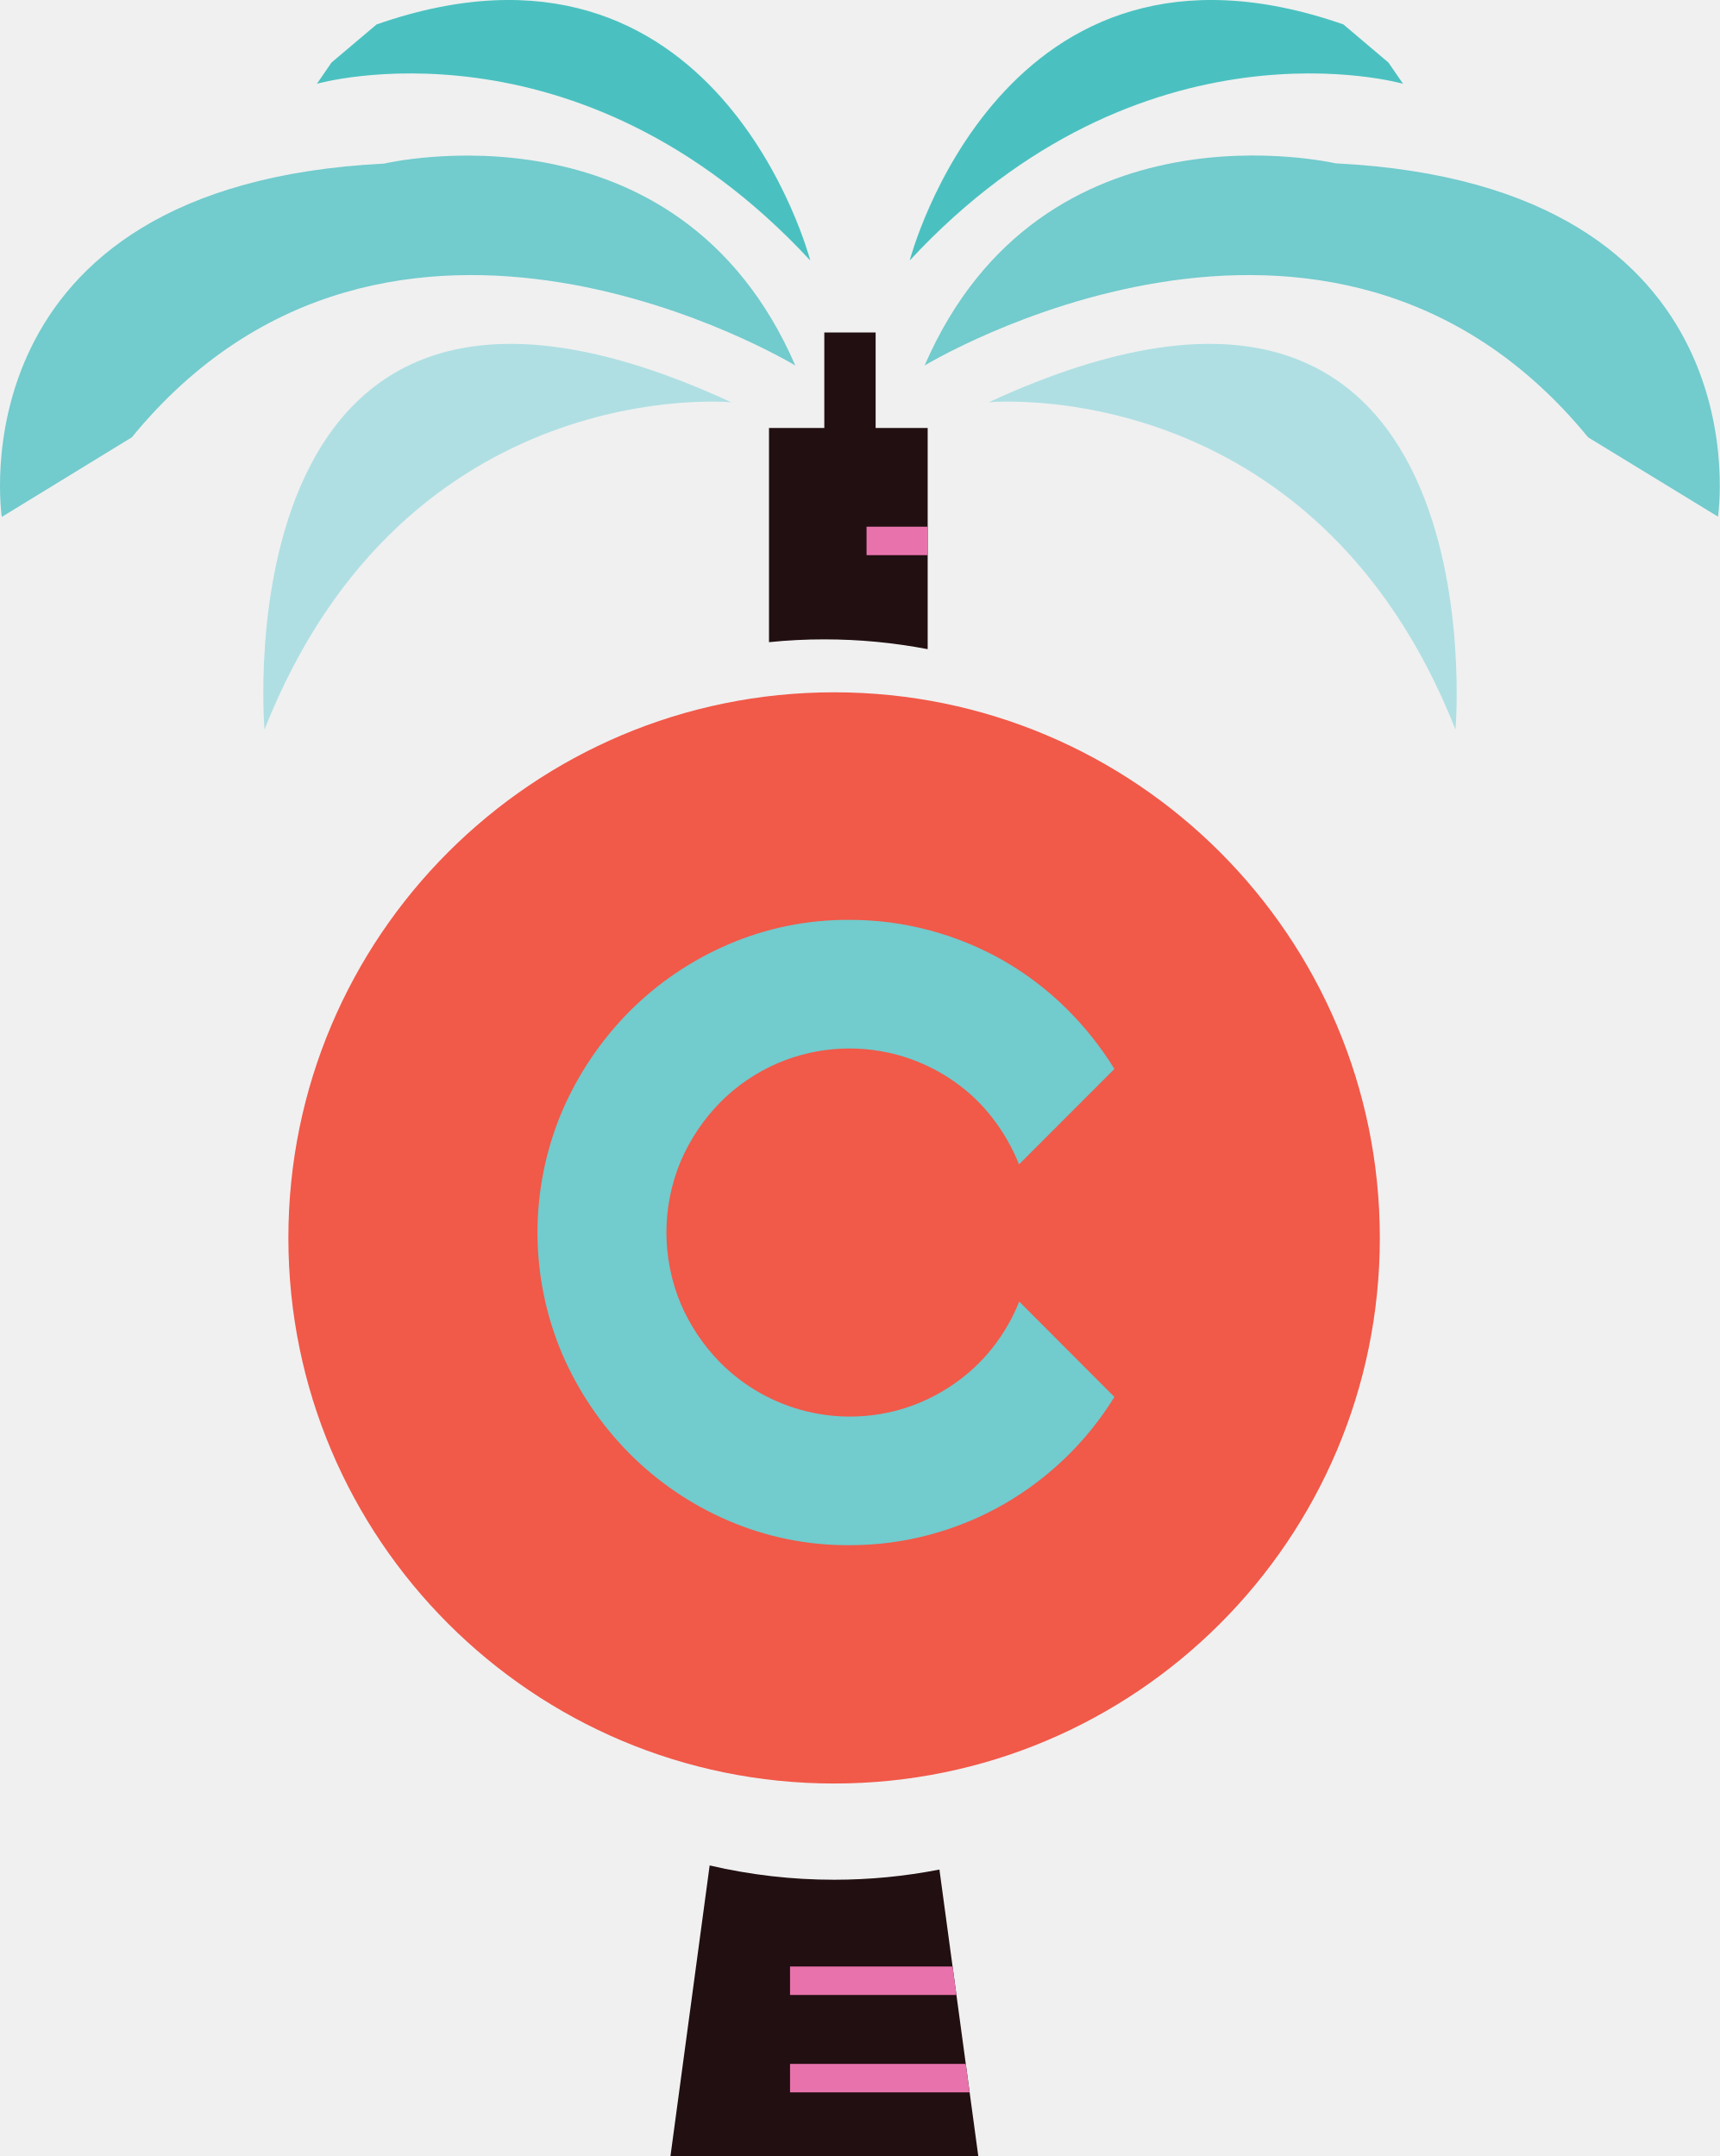
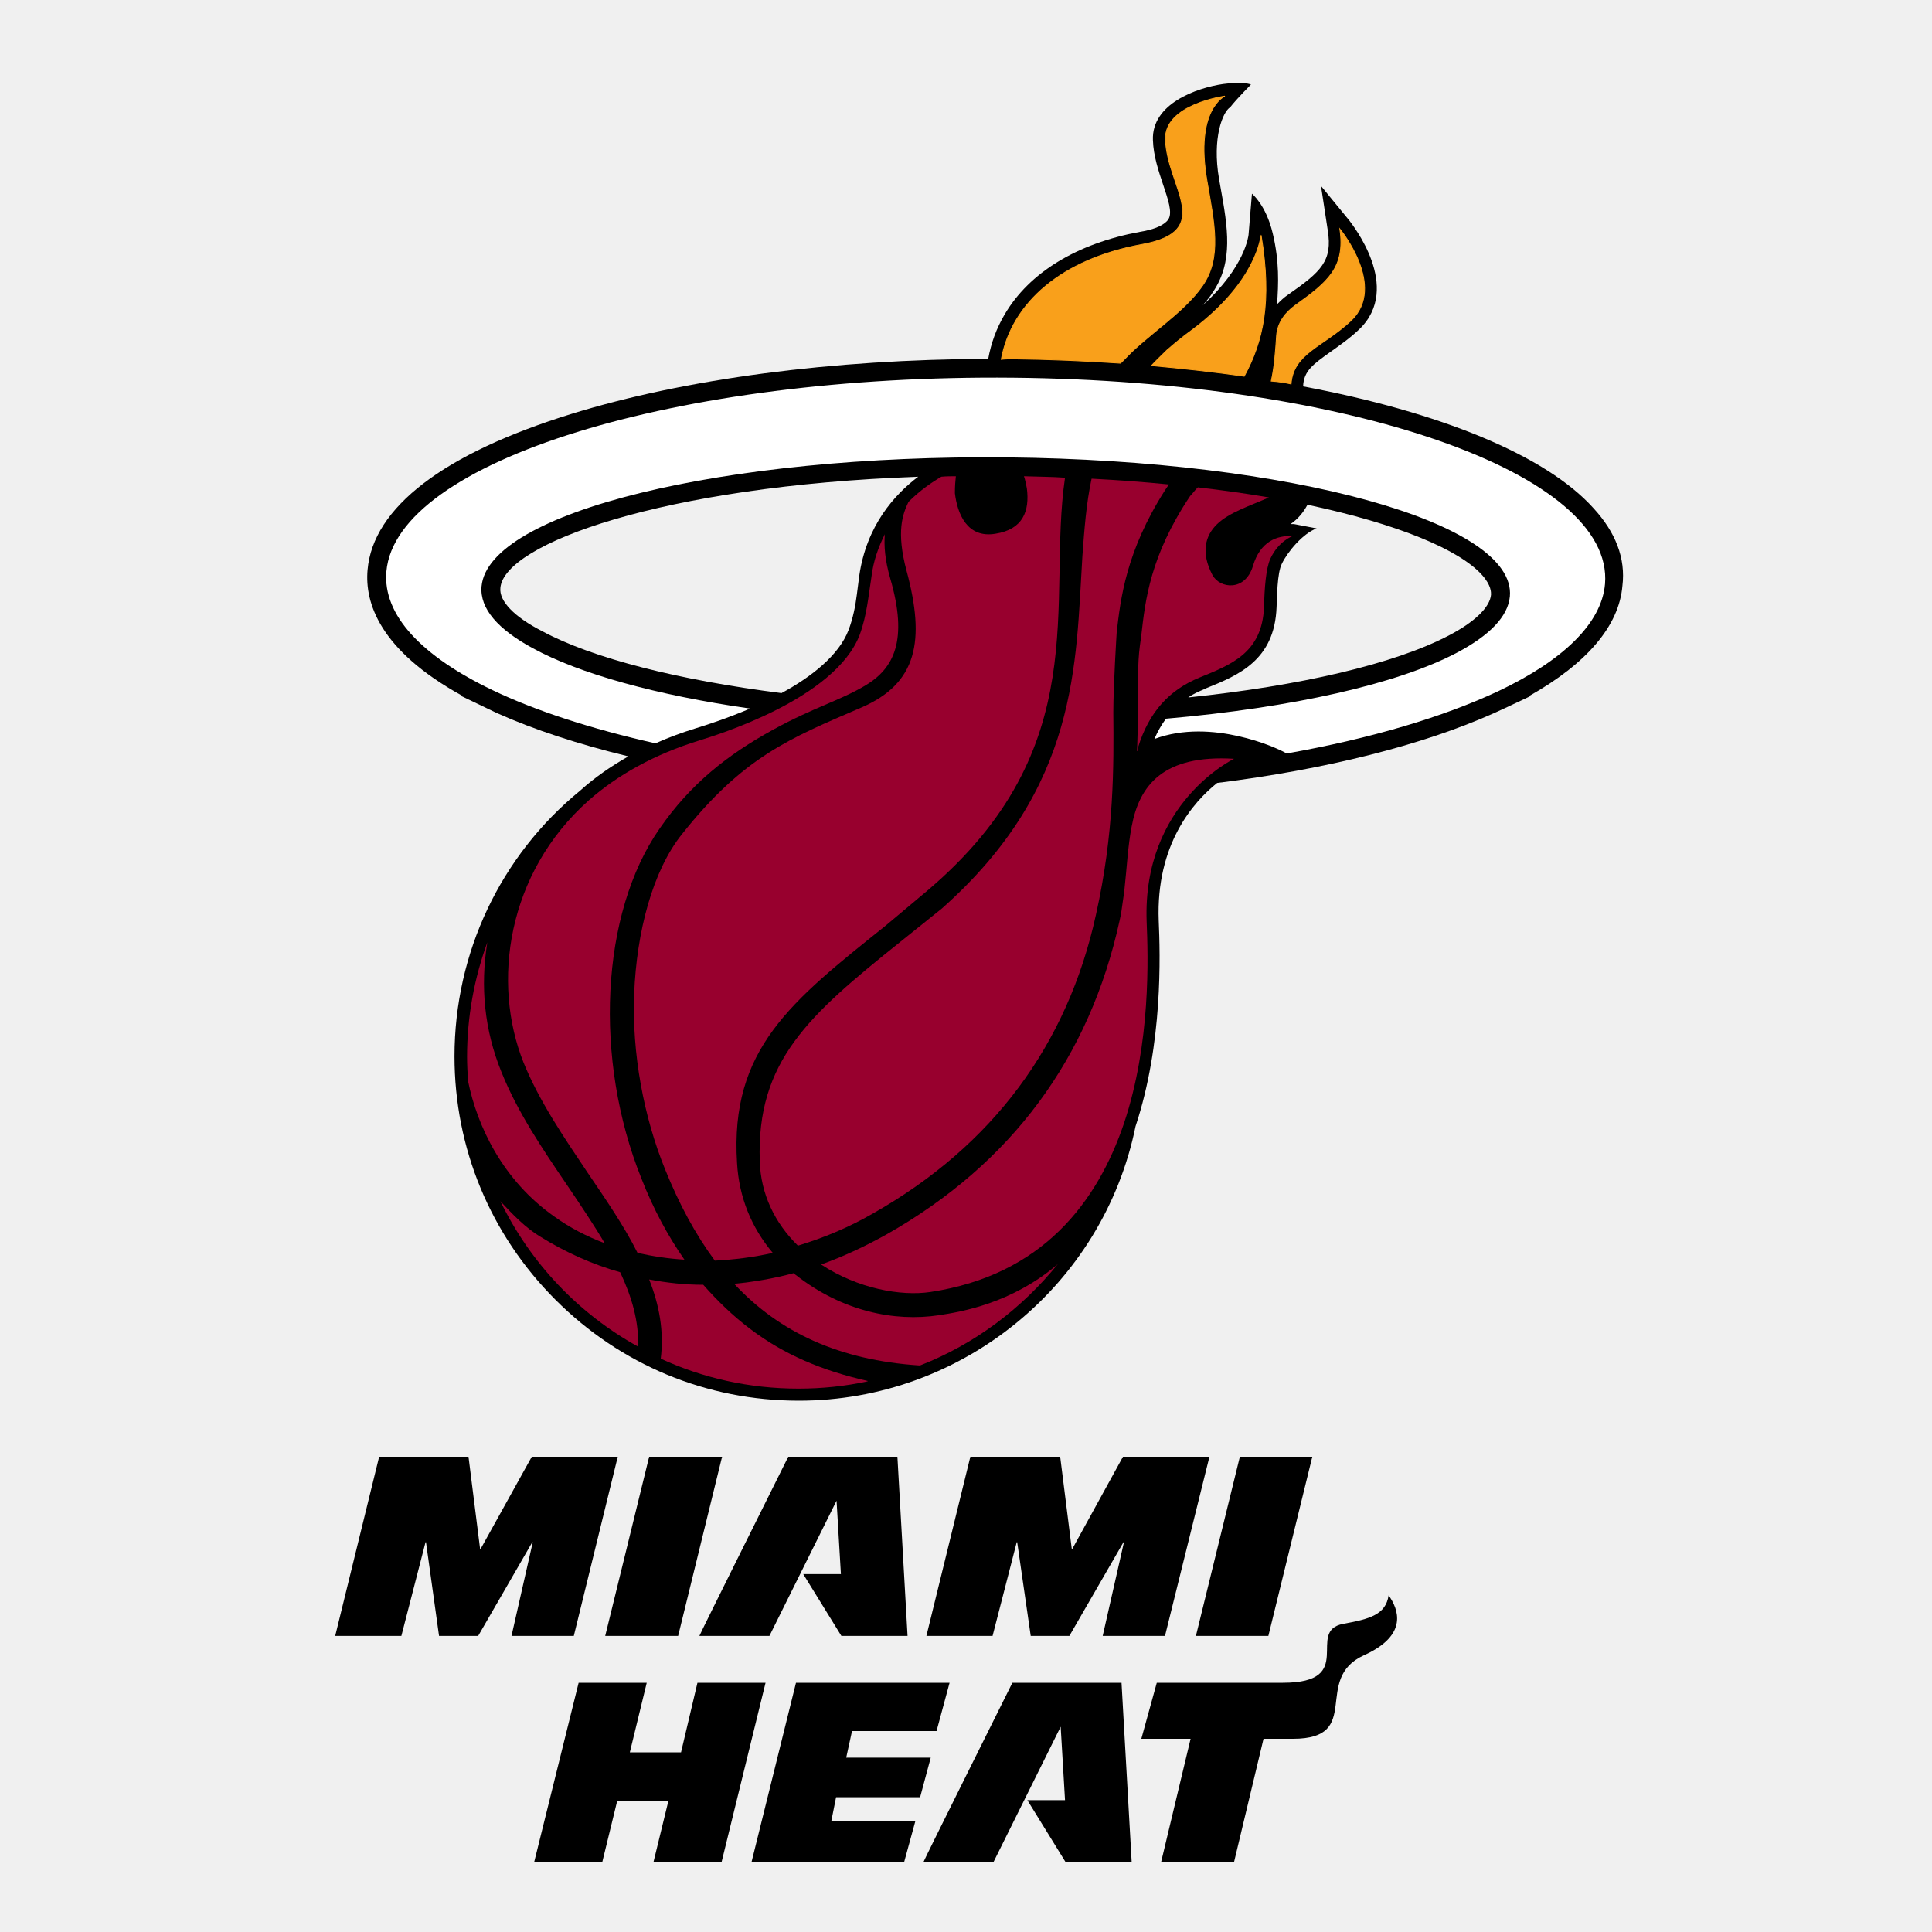
- <svg xmlns="http://www.w3.org/2000/svg" id="Layer_1" width="263.393" height="330.273" data-name="Layer 1">
-   <defs id="defs12">
-     <linearGradient id="linear-gradient" x1="117.1" x2="263.69" y1="592.28" y2="592.28" gradientUnits="userSpaceOnUse">
-       <stop id="stop7" offset="0" stop-color="#d8519d" />
-       <stop id="stop9" offset="1" stop-color="#d8519d" stop-opacity="0" />
-     </linearGradient>
-     <clipPath id="clip-path">
-       <path id="rect4" d="M-404.47 323.11h226.4v216.6h-226.4z" style="fill:none" />
-     </clipPath>
-     <style id="style2">.cls-12{fill:#4ac1c0}.cls-14{fill:#210f11}.cls-15{fill:#e873ac}.cls-16{fill:#afdfe3}.cls-19{fill:#72cbcd}</style>
-   </defs>
-   <circle id="circle500" cx="127.747" cy="189.633" r="83.58" style="fill:#f15949" />
-   <path id="path502" d="M170.677 213.993a47.7 47.7 0 0 1-7.44 9.27 48.4 48.4 0 0 1-9.52 7.18 47.7 47.7 0 0 1-11.23 4.63 47 47 0 0 1-12.4 1.63 46.1 46.1 0 0 1-18.6-3.78 48.1 48.1 0 0 1-15.14-10.32 49.5 49.5 0 0 1-10.25-15.2 47.65 47.65 0 0 1 0-37.2 49.6 49.6 0 0 1 10.25-15.21 48.3 48.3 0 0 1 15.14-10.3 46.1 46.1 0 0 1 18.6-3.78 47 47 0 0 1 12.4 1.63 47.7 47.7 0 0 1 11.23 4.63 47 47 0 0 1 9.52 7.24 49.3 49.3 0 0 1 7.44 9.34l-14.61 14.62a29.3 29.3 0 0 0-4.12-7.18 26.4 26.4 0 0 0-5.94-5.61 28 28 0 0 0-7.44-3.66 28 28 0 0 0-19.38.91 28 28 0 0 0-8.91 6.06 29.5 29.5 0 0 0-6 8.94 28.3 28.3 0 0 0 0 21.93 29.3 29.3 0 0 0 6 8.94 28 28 0 0 0 28.32 7 28 28 0 0 0 7.44-3.66 27.2 27.2 0 0 0 5.94-5.54 28.4 28.4 0 0 0 4.12-7.12z" class="cls-19" style="fill:#72cbcd" />
-   <path id="path504" d="M111.997 61.623s-49.82-4.74-71.49 50.14c0 0-7.38-86.56 71.49-50.14" class="cls-16" style="fill:#afdfe3" />
-   <path id="path506" d="M121.807 55.993s-61.85-37.56-101.62 11L.277 79.183s-7.73-50.81 58.54-54.12c.03 0 44.95-10.68 62.99 30.93" class="cls-19" style="fill:#72cbcd" />
-   <path id="path508" d="M124.097 39.903s-14.13-54.41-66.42-36.16l-6.9 5.83-2.24 3.26s39.89-11.42 75.56 27.07" class="cls-12" style="fill:#4ac1c0" />
-   <path id="path510" d="M151.427 61.623s49.82-4.74 71.49 50.14c0 0 7.36-86.56-71.49-50.14" class="cls-16" style="fill:#afdfe3" />
-   <path id="path512" d="M141.607 55.993s61.86-37.56 101.62 11l19.89 12.15s7.73-50.81-58.55-54.12c0 .04-44.91-10.64-62.96 30.97" class="cls-19" style="fill:#72cbcd" />
-   <path id="path514" d="M139.327 39.903s14.13-54.41 66.42-36.16l6.89 5.83 2.25 3.26s-39.89-11.42-75.56 27.07" class="cls-12" style="fill:#4ac1c0" />
-   <path id="rect516" d="M126.247 50.933h7.86v20.62h-7.86z" class="cls-14" style="fill:#210f11" />
-   <path id="path518" d="M126.277 97.943a84 84 0 0 1 15.8 1.5v-33.88h-24.3v32.81a82 82 0 0 1 8.5-.43" class="cls-14" style="fill:#210f11" />
-   <path id="path520" d="M127.747 287.953a83.7 83.7 0 0 1-19.06-2.19l-6 44.51h47.14l-5.95-43.88a84 84 0 0 1-16.13 1.56" class="cls-14" style="fill:#210f11" />
-   <path id="polygon522" d="M722.72 660.83h27.5l-.59-4.36h-26.91z" class="cls-15" style="fill:#e873ac" transform="translate(-601.723 -340.307)" />
-   <path id="polygon524" d="M722.72 645.91h25.48l-.59-4.36h-24.89z" class="cls-15" style="fill:#e873ac" transform="translate(-601.723 -340.307)" />
-   <path id="rect526" d="M132.717 80.683h9.35v4.36h-9.35z" class="cls-15" style="fill:#e873ac" />
+ <svg xmlns="http://www.w3.org/2000/svg" version="1.1" id="Layer_3" x="0px" y="0px" viewBox="0 0 400 400" style="enable-background:new 0 0 400 400;" xml:space="preserve">
+   <style type="text/css">
+ 	.st0{fill:#98002E;}
+ 	.st1{fill:#F9A01B;}
+ 	.st2{fill:none;stroke:#F9A01B;stroke-width:0.174;}
+ 	.st3{fill:#FFFFFF;}
+ </style>
+   <g>
+     <path d="M329.9,105.2c-9.9-11-31.9-19.9-60.1-25.2c0.1-3.2,2.1-4.6,5.6-7.1c1.8-1.3,3.9-2.7,6-4.7c9.1-8.7-1.6-21.9-2-22.5   l-5.9-7.2l1.4,9.2c1,6.3-1.3,8.5-8.2,13.3c-0.9,0.6-1.6,1.3-2.3,2c0.3-4.2,0.5-8.9-0.9-14.7c-1.4-5.9-4.3-8.2-4.3-8.2l-0.7,8.5   c0,0.1-0.7,6.7-9.5,14.6c0.8-0.9,1.5-1.7,2.1-2.7c4.3-6.3,3.1-13.4,1.6-21.7l-0.3-1.7c-1.5-8.6,0.8-14,2.3-14.9   c1.4-1.8,4.3-4.7,4.3-4.7s-1.5-0.7-5.8-0.1c-5.5,0.8-14.8,4.1-14.5,11.6c0.1,3.3,1.2,6.5,2.1,9.2c1,3,2,5.8,1.1,7.2   c-0.7,1.1-2.7,2.1-5.9,2.6c-13,2.4-22.9,8.4-28,17.1c-1.7,2.9-2.8,5.9-3.4,9.2c-32.2,0.1-62.7,4.1-86.3,11.4   c-26.5,8.2-41.1,19.4-42.2,32.3c-0.6,6.8,2.5,16.6,19.5,26l-0.1,0.1l4.8,2.3c0,0,0,0,0,0l2.5,1.2l0,0c7.8,3.5,17,6.5,27.3,9   c-3.7,2.1-7,4.4-10,7.1c-16.5,13.5-26,33.6-26,55c0,19,7.4,36.9,20.9,50.4c13.5,13.5,31.3,20.9,50.4,20.9c33.7,0,63-23.9,69.7-56.8   c5.7-17.2,5.1-35.6,4.8-42.6c-0.6-15.8,7.2-24.6,12.1-28.5c22.5-2.8,42.4-7.8,57.2-14.4l0,0l2.4-1.1c0,0,0,0,0,0l5.1-2.4l-0.1-0.1   c11.9-6.7,18.6-14.5,19.3-22.8C336.6,115.6,334.5,110.2,329.9,105.2 M306.8,119c2,2.2,1.9,3.7,1.9,4.1c-0.2,2.6-3.4,5.7-8.8,8.5   l0,0c-11.3,5.9-30.8,10.4-53.9,12.8c1-0.7,2.1-1.2,3.3-1.7l0.4-0.2c6.7-2.7,14.2-5.8,14.6-16.8c0.1-1.8,0.1-7.1,1.1-9   c1.2-2.5,4.4-6.3,7.2-7.3c0,0-4.7-0.9-4.7-0.9c-0.2,0-0.5,0-0.7,0c1.6-1.1,2.7-2.5,3.5-4C289.5,108.5,302.1,113.8,306.8,119    M103.6,121.7c0.8-9.1,33.5-21.1,86.5-23c-4.9,3.7-10.7,10.1-12.2,20.5l-0.5,3.9c-0.3,2.4-0.8,4.9-1.7,7.3   c-2,5.3-7.8,9.8-13.9,13.1c-21.3-2.7-39.1-7.2-49.5-12.8l0,0C106.4,127.7,103.3,124.4,103.6,121.7" />
+     <polygon points="140.4,338.7 149.5,301.6 134.4,301.6 125.3,338.7  " />
+     <path d="M173.2,310.7l0.9,15.2h-7.8l7.9,12.8h13.7l-2.1-37.1h-22.6c0,0-18.5,37.1-18.4,37.1h14.5L173.2,310.7L173.2,310.7z" />
+     <polygon points="138.4,372.8 135.3,385.5 149.4,385.5 158.5,348.4 144.4,348.4 141,362.8 130.4,362.8 133.9,348.4 119.8,348.4    110.6,385.5 124.7,385.5 127.8,372.8  " />
+     <polygon points="172.1,377.1 173.1,372.1 190.5,372.1 192.7,363.9 175.2,363.9 176.4,358.4 193.9,358.4 196.6,348.4 164.8,348.4    155.6,385.5 187.2,385.5 189.5,377.1  " />
+     <polygon points="262.6,338.7 271.7,301.6 256.7,301.6 247.6,338.7  " />
+     <path d="M287.5,330.3c2,2.8,4.2,8.2-5.1,12.4c-10.8,4.9,0,17.3-14.7,17.3h-6.1l-6.1,25.5h-15.1l6.1-25.5l-10.2,0l3.2-11.6h26.1   c15.5,0,4.6-10.7,12.5-12.2C283.6,335.2,286.9,334.3,287.5,330.3" />
+     <polygon points="99.4,320.7 97,301.6 78.5,301.6 69.4,338.7 83.1,338.7 88.1,319.3 88.2,319.3 90.9,338.7 99,338.7 110.2,319.3    110.3,319.3 105.9,338.7 118.8,338.7 127.9,301.6 110.1,301.6 99.5,320.7  " />
+     <polygon points="221.9,320.7 219.5,301.6 200.9,301.6 191.8,338.7 205.5,338.7 210.5,319.3 210.6,319.3 213.4,338.7 221.4,338.7    232.6,319.3 232.7,319.3 228.3,338.7 241.2,338.7 250.4,301.6 232.5,301.6 222,320.7  " />
+     <path d="M219.6,357.5l0.9,15.2h-7.8l7.9,12.8h13.7l-2.1-37.1h-22.6c0,0-18.5,37.1-18.4,37.1h14.5L219.6,357.5L219.6,357.5z" />
+     <path class="st0" d="M96.9,223.8c1.9,9.4,7.2,20.6,17.9,28.1c3.2,2.3,6.7,4.1,10.4,5.5c-2.3-3.9-5-7.9-7.7-11.9   c-5.1-7.5-10.4-15.3-13.7-23.6c-3.5-8.6-4.4-17.7-2.9-26.8c-2.7,7.4-4.2,15.4-4.2,23.7C96.7,220.5,96.8,222.1,96.9,223.8" />
+     <path class="st0" d="M108.4,220c3.2,7.9,8.3,15.4,13.2,22.7c3.8,5.6,7.6,11.1,10.4,16.7c3.1,0.7,6.4,1.2,9.7,1.4   c-3.4-4.9-6.4-10.4-8.9-16.8c-9.9-24.6-8.5-54.9,3.8-72.5c6.3-9.1,13.9-15.2,23.6-20.5c8.4-4.6,13.6-5.9,19-9.1   c5.8-3.5,8.9-9.2,5.1-22.2c-1.1-3.8-1.3-6.8-1.1-9.1c-1.3,2.6-2.4,5.5-2.8,9l0,0c-0.6,3.7-0.9,7.7-2.4,11.8   c-5.1,13.4-30,20.9-33.2,21.9c-9.4,2.9-17,7.2-22.9,12.4C104.9,180.8,101.8,203.5,108.4,220" />
+     <path class="st0" d="M212,98.6c0.3,0.8,0.4,1.7,0.6,2.5c0.6,4.7-0.8,8.5-6.5,9.4c-5.9,1-7.9-4.2-8.4-8.4c0-1.5,0.1-2.6,0.2-3.5   c-1,0-2,0-3,0.1c-1.9,1.1-4.4,2.8-6.8,5.2c-1.2,2.5-2.6,6.1-0.4,14.3c3.9,14.5,2.2,23.3-9.4,28.3c-14.9,6.4-24.4,10.2-37.1,26.2   c-6.1,7.6-9.4,20.3-9.9,33c-0.5,12.4,2,25.6,6.4,36.4c2.9,7.2,6.3,13.5,10.3,18.9c4-0.2,8-0.7,12-1.6c-4.4-5.2-7-11.5-7.4-18.6   c-1.5-23.6,11.2-33.5,30.7-49.1l8.7-7.3c34.9-29.6,24.7-59.7,28.5-85.5C217.7,98.7,214.9,98.7,212,98.6" />
+     <path class="st0" d="M226,99.1c-1.1,5.1-1.5,10.5-1.9,16c-1.4,22.4-0.7,47.8-29.1,73l-8.6,6.9c-19,15.2-29.8,24.7-29.1,45.4   c0.2,6.8,3.1,12.8,7.9,17.5c5.3-1.6,10.6-3.8,15.6-6.7c24.7-14,40.2-34.9,46.1-61.8c3.8-17,3.7-30.8,3.6-41.9   c0-5.6,0.7-16.6,0.7-16.6c0.8-6.9,1.9-16.7,10-29.4c0.3-0.4,0.5-0.8,0.8-1.2C237,99.8,231.6,99.4,226,99.1" />
+     <path class="st0" d="M234.3,171.1L234.3,171.1C234.3,171.1,234.3,171.1,234.3,171.1c-0.8,4.1-1,8.6-1.5,13.1   c-0.2,1.7-0.5,3.4-0.7,5c-0.1,0.5-0.2,0.9-0.3,1.4c-6.2,28.3-22.3,50.3-48.3,65c-4.5,2.5-9,4.6-13.5,6.2c7.6,5,16.5,6.6,22.6,5.7   c23.3-3.5,34.6-18.7,40.1-34.9c5.6-16.7,5-34.5,4.7-41.8c-0.9-24.6,18.1-33.7,18.1-33.7C240.8,156.2,235.9,162.6,234.3,171.1" />
+     <path class="st0" d="M218.8,261.9c-9.5,8-19.8,9.7-24.4,10.4c-9.2,1.4-20-0.8-29.6-8.3c-0.2-0.1-0.3-0.3-0.5-0.4   c-4.1,1.1-8.2,1.8-12.3,2.2c9.4,10.1,21.8,15.8,38.3,16.9c0.1,0,0.1,0,0.2,0h0c11.3-4.4,21.1-11.8,28.6-21.1   C219,261.7,218.9,261.8,218.8,261.9" />
+     <path class="st0" d="M132.1,278.8c0.2-5.2-1.3-10.3-3.7-15.4c-5.7-1.6-11.3-4.1-16.6-7.4c-3-1.8-5.7-4.6-8.2-7.3c0,0,0,0,0,0   C109.8,261.5,119.8,272,132.1,278.8L132.1,278.8z" />
+     <path class="st0" d="M179.6,285.9c-9.3-2.1-17.2-5.4-24.2-10.7c-3.6-2.7-6.8-5.8-9.8-9.2c-3.8,0-7.5-0.4-11.2-1.1   c2.1,5.3,3.1,10.7,2.4,16.4v0c8.7,4,18.3,6.2,28.5,6.2c4.9,0,9.7-0.5,14.3-1.5C179.7,285.9,179.6,285.9,179.6,285.9" />
+     <path class="st0" d="M259.4,117.2c-1.6,5.3-6.9,4.7-8.4,1.8c-2.4-4.6-1.5-8.1,1-10.5c2.5-2.4,6.6-3.7,10.7-5.5c0,0,0,0,0.1,0   c-4.6-0.8-9.6-1.5-14.8-2.1c-0.1,0.1-0.1,0.2-0.2,0.2c-0.5,0.5-0.9,1.1-1.4,1.6c-8.3,12.4-9.3,21.7-10.1,28.8l-0.3,2.2   c-0.5,3.7-0.4,8.4-0.4,13.9c0,0.7,0,1.5,0,2.3c-0.1,1.9-0.1,3.8-0.2,5.6c0,0,0.1,0,0.1,0c0.1-0.8,0.1-1.1,0.1-0.7   c2.3-7.5,6.6-12,12.7-14.5c6.6-2.7,13-5.1,13.4-14.6c0.1-4,0.4-8,1.3-10c1.7-3.7,4.6-4.7,4.6-4.7   C264.4,110.8,260.9,112.1,259.4,117.2" />
+     <path class="st1" d="M267.3,79.5c0.5-6.4,6.5-7.6,12.4-13.1c7.5-7.1-2.3-19-2.3-19c1.2,8-2.5,11-9.2,15.8c-2.1,1.5-3.7,3.6-3.9,6.3   c-0.2,3-0.4,6.2-1.1,9.4C264.6,79,266,79.2,267.3,79.5" />
+     <path class="st2" d="M267.3,79.5c0.5-6.4,6.5-7.6,12.4-13.1c7.5-7.1-2.3-19-2.3-19c1.2,8-2.5,11-9.2,15.8c-2.1,1.5-3.7,3.6-3.9,6.3   c-0.2,3-0.4,6.2-1.1,9.4C264.6,79,266,79.2,267.3,79.5z" />
+     <path class="st1" d="M246.7,68.4c-1.8,1.3-3.5,2.7-5.1,4.1c-1.1,1.1-2.2,2.1-3.2,3.2c6.6,0.6,13,1.3,19.2,2.2   c3.9-7.2,5.8-15.3,3.5-29.2C261,48.7,260.5,58.1,246.7,68.4" />
+     <path class="st2" d="M246.7,68.4c-1.8,1.3-3.5,2.7-5.1,4.1c-1.1,1.1-2.2,2.1-3.2,3.2c6.6,0.6,13,1.3,19.2,2.2   c3.9-7.2,5.8-15.3,3.5-29.2C261,48.7,260.5,58.1,246.7,68.4z" />
+     <path class="st1" d="M209.8,74.3c7.5,0.1,14.9,0.4,22.2,0.9c0.2-0.2,0.5-0.5,0.7-0.7c4.8-5.2,12.3-9.6,16.3-15.4   c4-5.8,2.4-12.9,0.9-21.6c-2.6-14.9,3.7-17.6,3.7-17.6s-12.6,1.7-12.3,9c0.3,9.8,10.4,18.9-4.8,21.7c-16.6,3-27,12-29.2,23.8   C208.2,74.3,209,74.3,209.8,74.3" />
+     <path class="st2" d="M209.8,74.3c7.5,0.1,14.9,0.4,22.2,0.9c0.2-0.2,0.5-0.5,0.7-0.7c4.8-5.2,12.3-9.6,16.3-15.4   c4-5.8,2.4-12.9,0.9-21.6c-2.6-14.9,3.7-17.6,3.7-17.6s-12.6,1.7-12.3,9c0.3,9.8,10.4,18.9-4.8,21.7c-16.6,3-27,12-29.2,23.8   C208.2,74.3,209,74.3,209.8,74.3z" />
+     <path class="st3" d="M209.8,78.2C140.1,77.5,82,95.5,80,118.3c-0.8,9.1,7.4,17.6,22,24.6c9,4.3,20.4,8,33.7,11   c2.7-1.2,5.4-2.2,8.3-3.1c2.3-0.7,6.6-2.1,11.3-4.1c-19.5-2.8-35.3-7.2-45-12.5c-7.2-3.9-11-8.2-10.6-12.8   c1.4-15.4,50.1-27.3,108.9-26.7c58.8,0.6,105.4,13.5,104,28.8c-0.4,4.2-4.3,8.1-10.9,11.6c-12.3,6.5-34,11.4-60.3,13.7   c-0.9,1.2-1.7,2.6-2.4,4.2c12-4.5,25.8,2.2,25.8,2.2s0.9,0.4,1.6,0.8c17.5-3.1,32.5-7.6,43.8-12.9c13.3-6.3,21.4-14,22.1-22.2   C334.2,98,279.4,78.9,209.8,78.2" />
+   </g>
+   <g id="Layer_2">
+ </g>
</svg>
